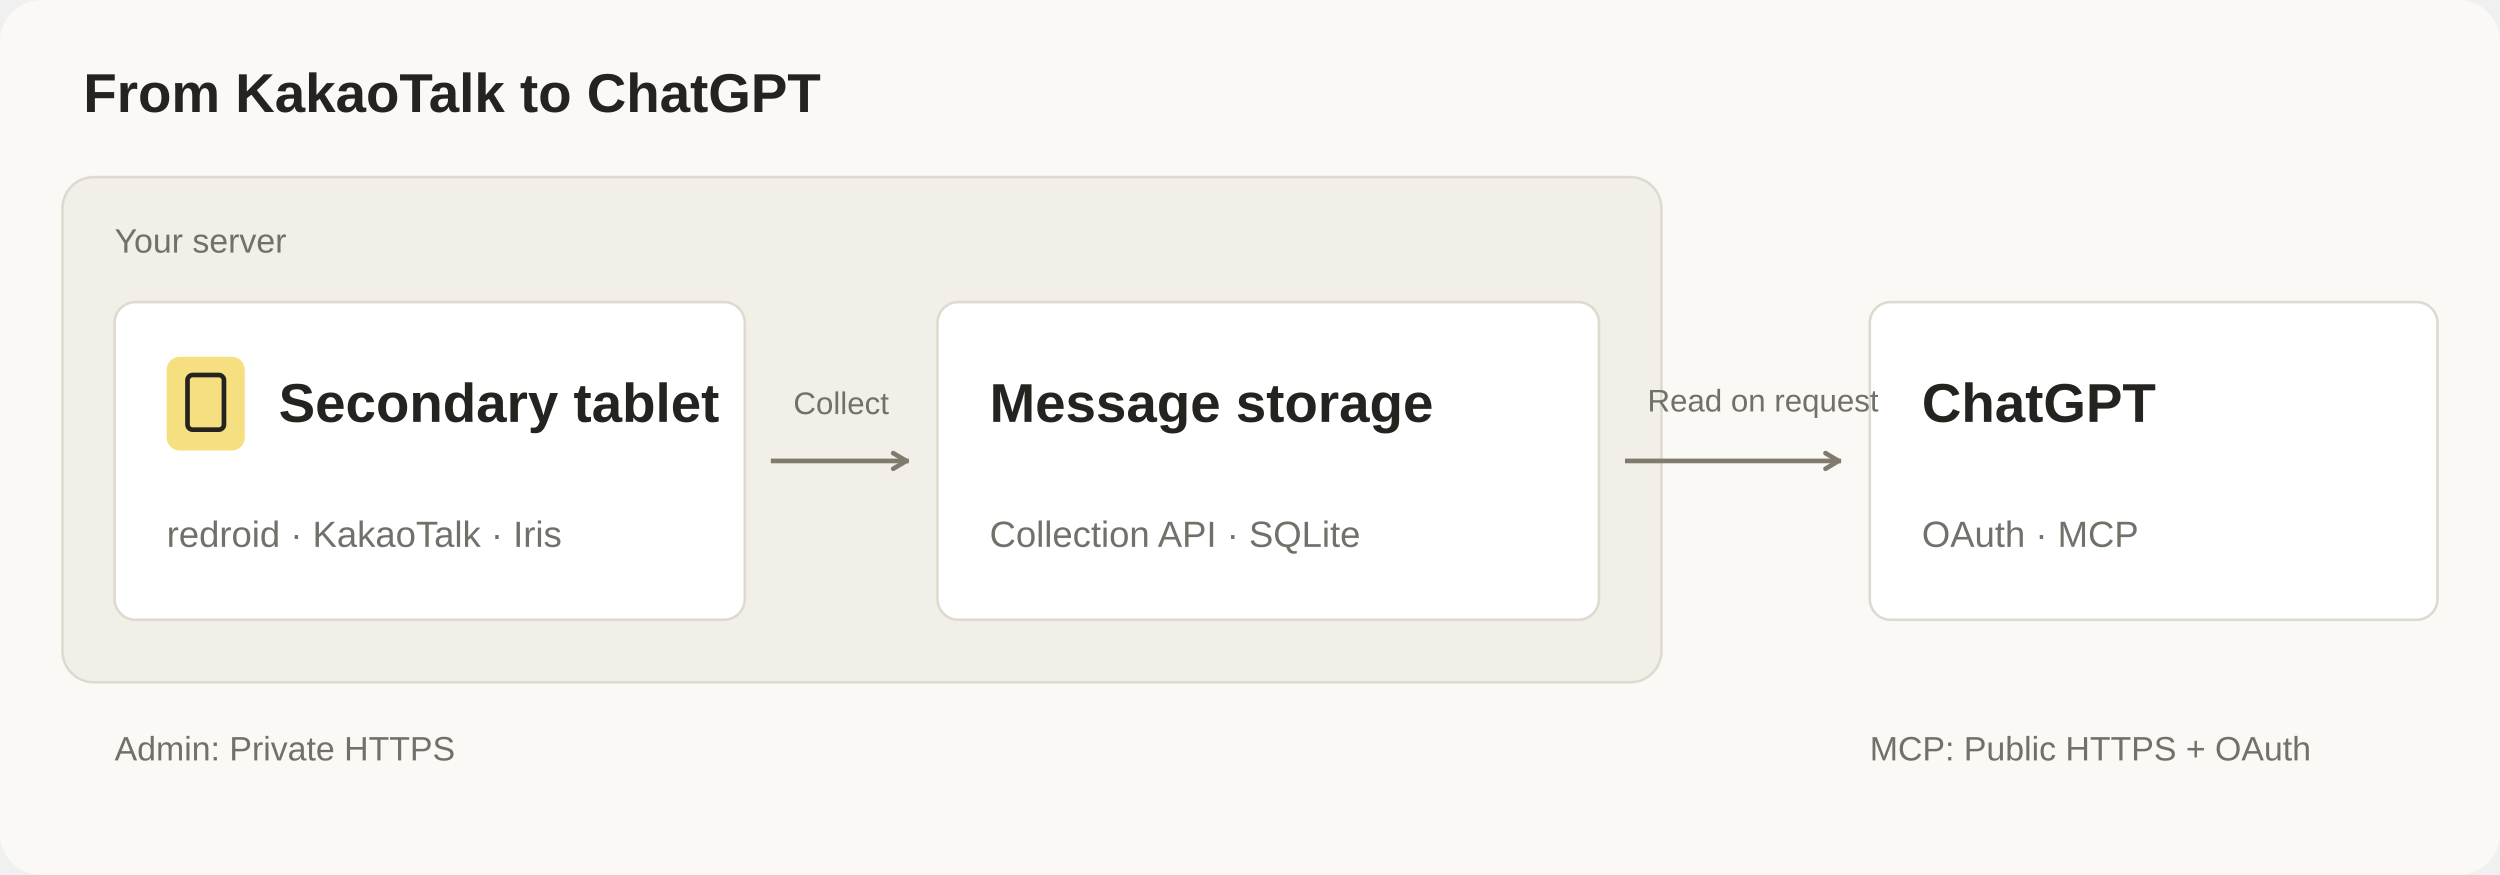
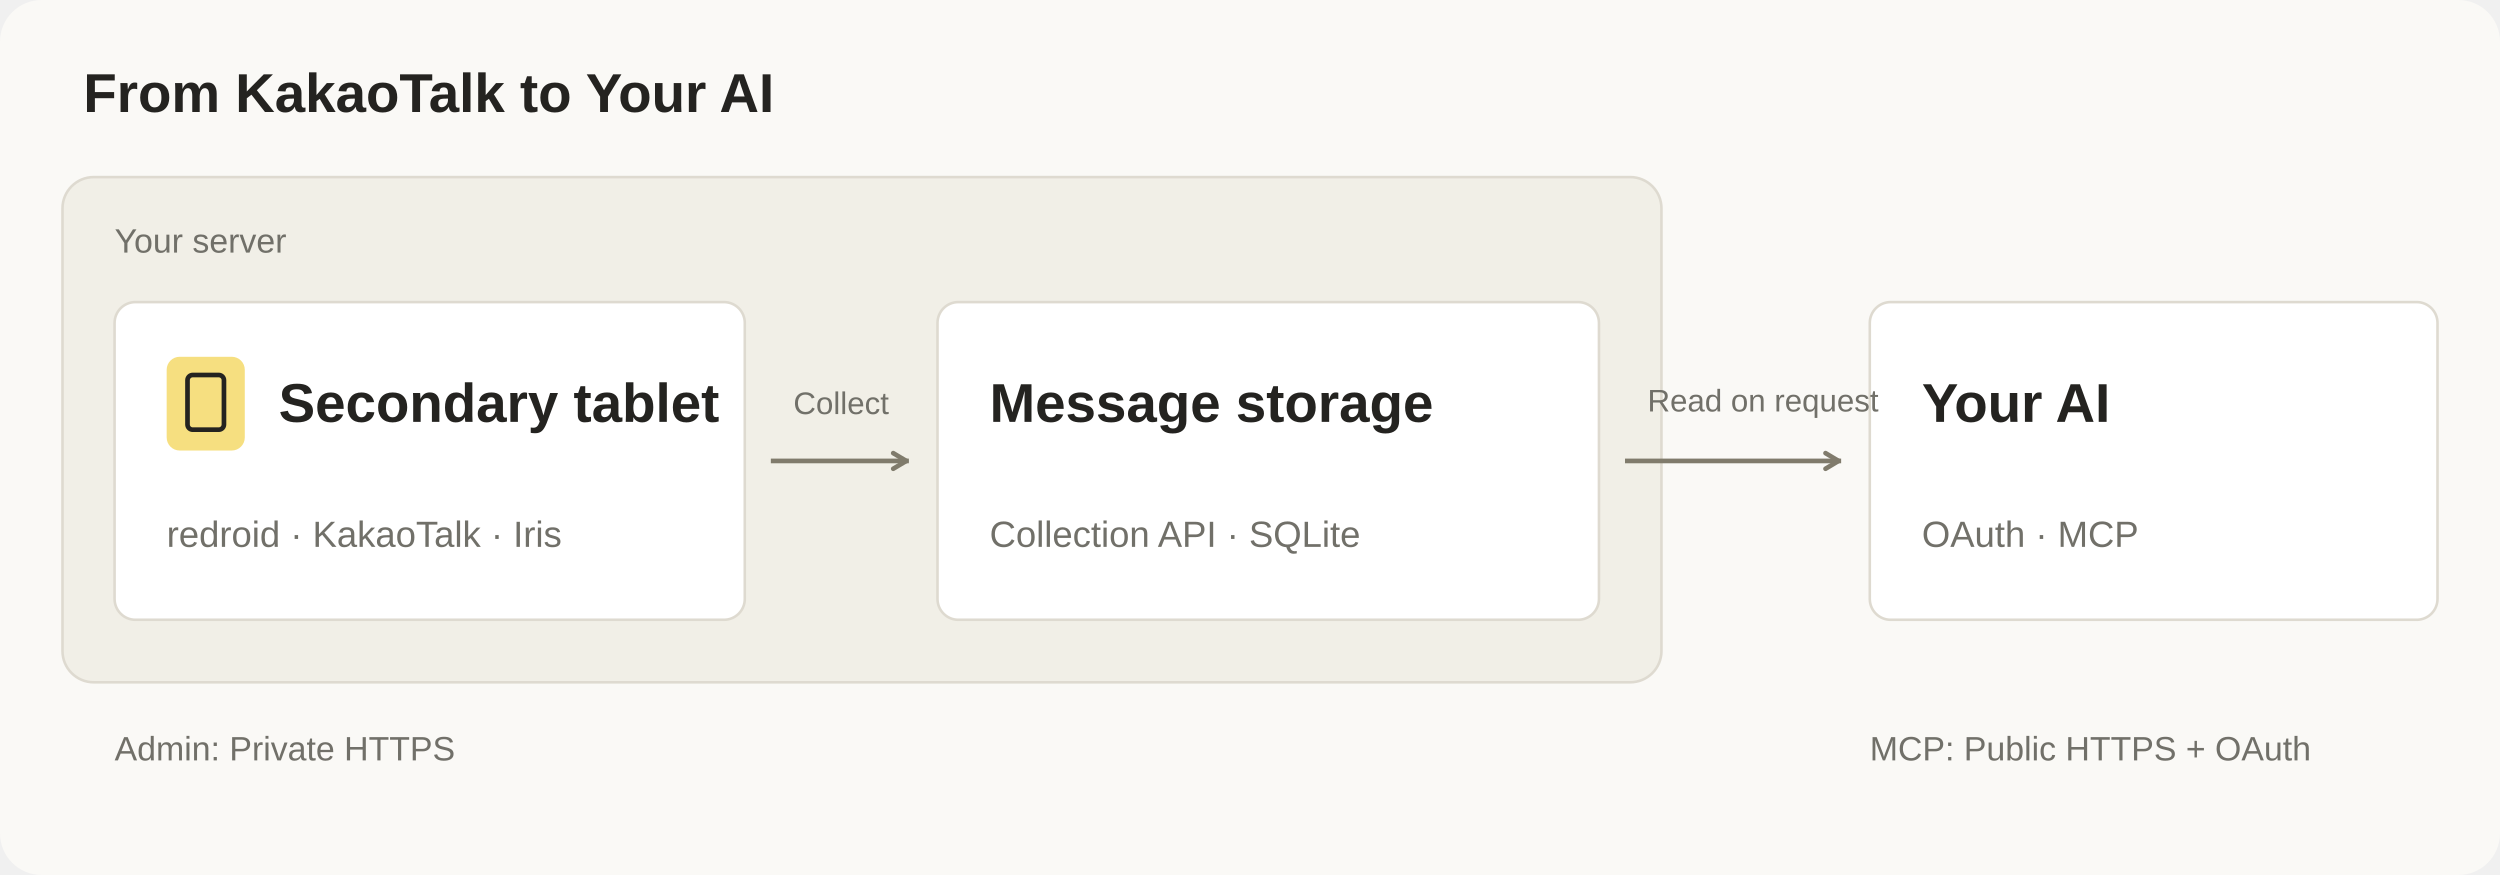
<svg xmlns="http://www.w3.org/2000/svg" width="960" height="336" viewBox="0 0 960 336" role="img" aria-labelledby="title desc">
  <defs>
    <marker id="arrow" markerWidth="8" markerHeight="8" refX="7" refY="4" orient="auto" markerUnits="userSpaceOnUse">
      <path d="m1 1 5 3-5 3" fill="none" stroke="#807b6c" stroke-width="1.8" stroke-linecap="round" stroke-linejoin="round" />
    </marker>
  </defs>
  <rect width="960" height="336" rx="16" fill="#faf9f6" />
  <g font-family="-apple-system,BlinkMacSystemFont,'Segoe UI',Arial,sans-serif" fill="#242320">
-     <text x="32" y="43" font-size="21" font-weight="650">From KakaoTalk to ChatGPT</text>
+     <text x="32" y="43" font-size="21" font-weight="650">From KakaoTalk to Your AI</text>
    <rect x="24" y="68" width="614" height="194" rx="12" fill="#f1efe7" stroke="#dedad0" />
    <text x="44" y="97" fill="#717069" font-size="13">Your server</text>
    <rect x="44" y="116" width="242" height="122" rx="8" fill="#fff" stroke="#dedad0" />
    <rect x="360" y="116" width="254" height="122" rx="8" fill="#fff" stroke="#dedad0" />
    <rect x="718" y="116" width="218" height="122" rx="8" fill="#fff" stroke="#dedad0" />
    <rect x="64" y="137" width="30" height="36" rx="5" fill="#f6df80" />
    <rect x="72" y="144" width="14" height="21" rx="2" fill="none" stroke="#242320" stroke-width="1.8" />
    <text x="107" y="162" font-size="21" font-weight="600">Secondary tablet</text>
    <text x="64" y="210" font-size="14" fill="#717069">redroid · KakaoTalk · Iris</text>
    <path d="M296 177h53" stroke="#807b6c" stroke-width="1.8" marker-end="url(#arrow)" />
    <text x="323" y="159" text-anchor="middle" font-size="12" fill="#717069">Collect</text>
    <text x="380" y="162" font-size="21" font-weight="600">Message storage</text>
    <text x="380" y="210" font-size="14" fill="#717069">Collection API · SQLite</text>
    <path d="M624 177h83" stroke="#807b6c" stroke-width="1.8" marker-end="url(#arrow)" />
    <text x="677" y="158" text-anchor="middle" font-size="12" fill="#717069">Read on request</text>
-     <text x="738" y="162" font-size="21" font-weight="600">ChatGPT</text>
+     <text x="738" y="162" font-size="21" font-weight="600">Your AI</text>
    <text x="738" y="210" font-size="14" fill="#717069">OAuth · MCP</text>
    <text x="44" y="292" font-size="13" fill="#717069">Admin: Private HTTPS</text>
    <text x="718" y="292" font-size="13" fill="#717069">MCP: Public HTTPS + OAuth</text>
  </g>
</svg>
